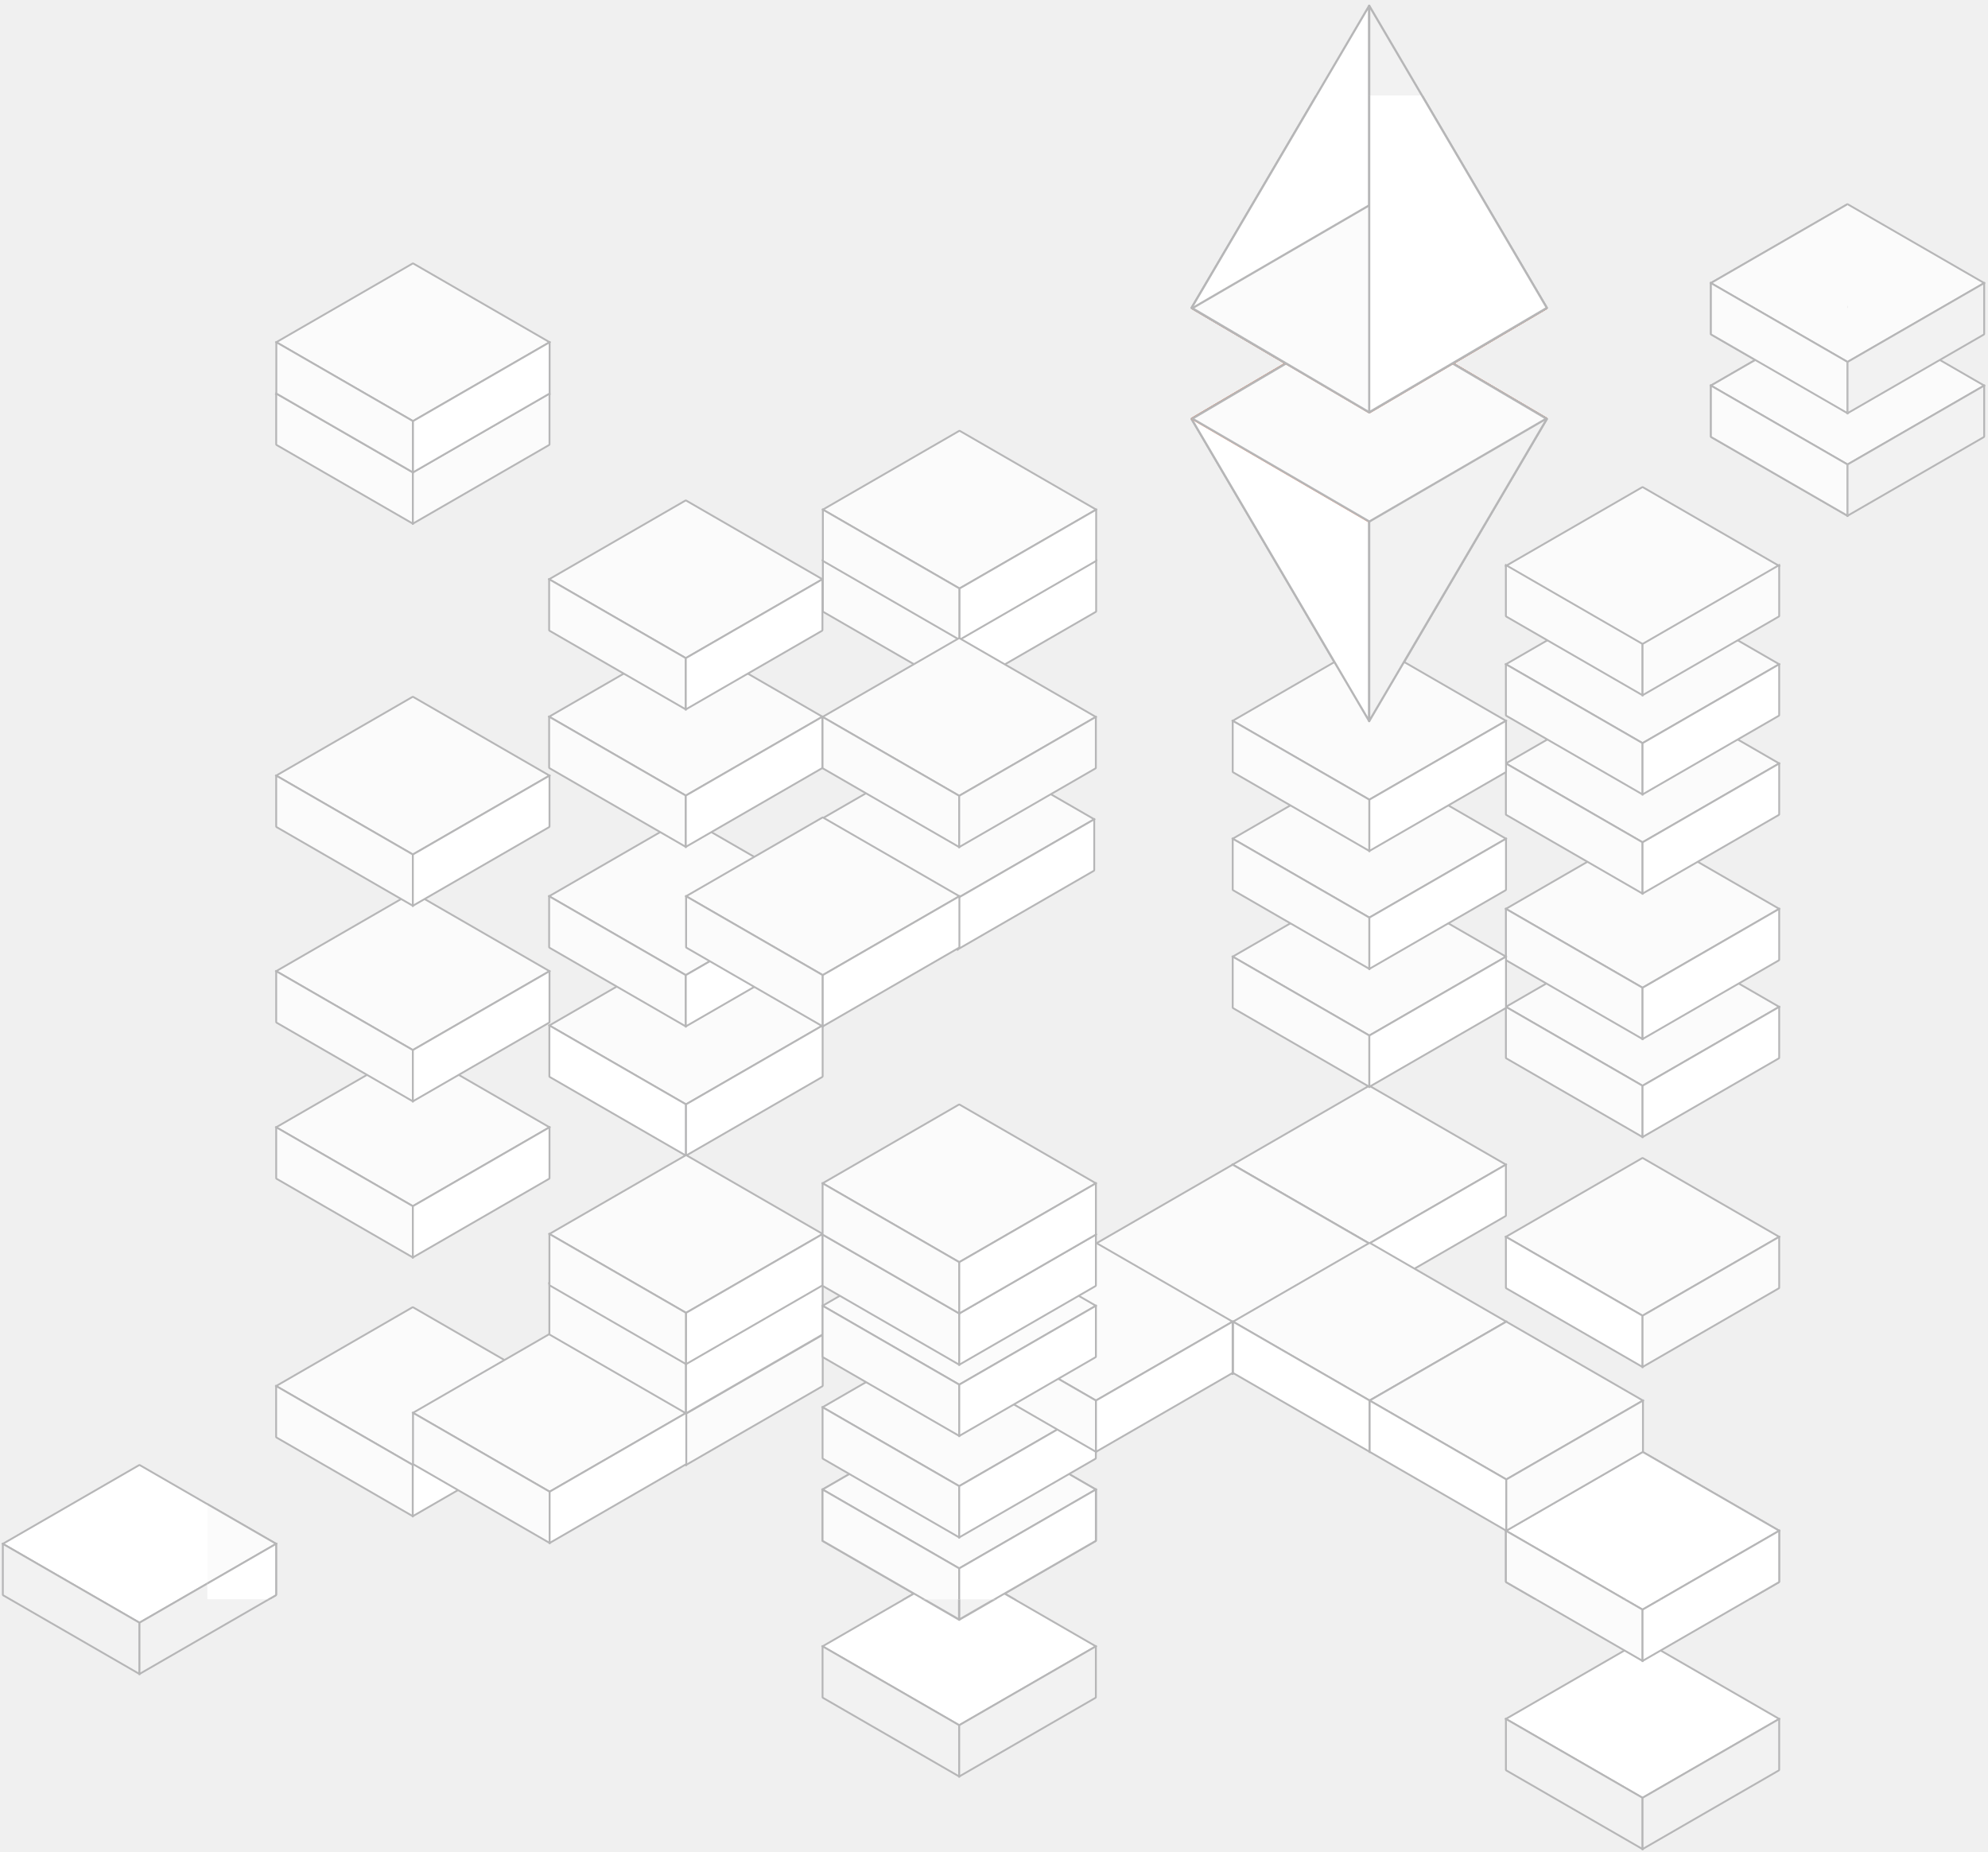
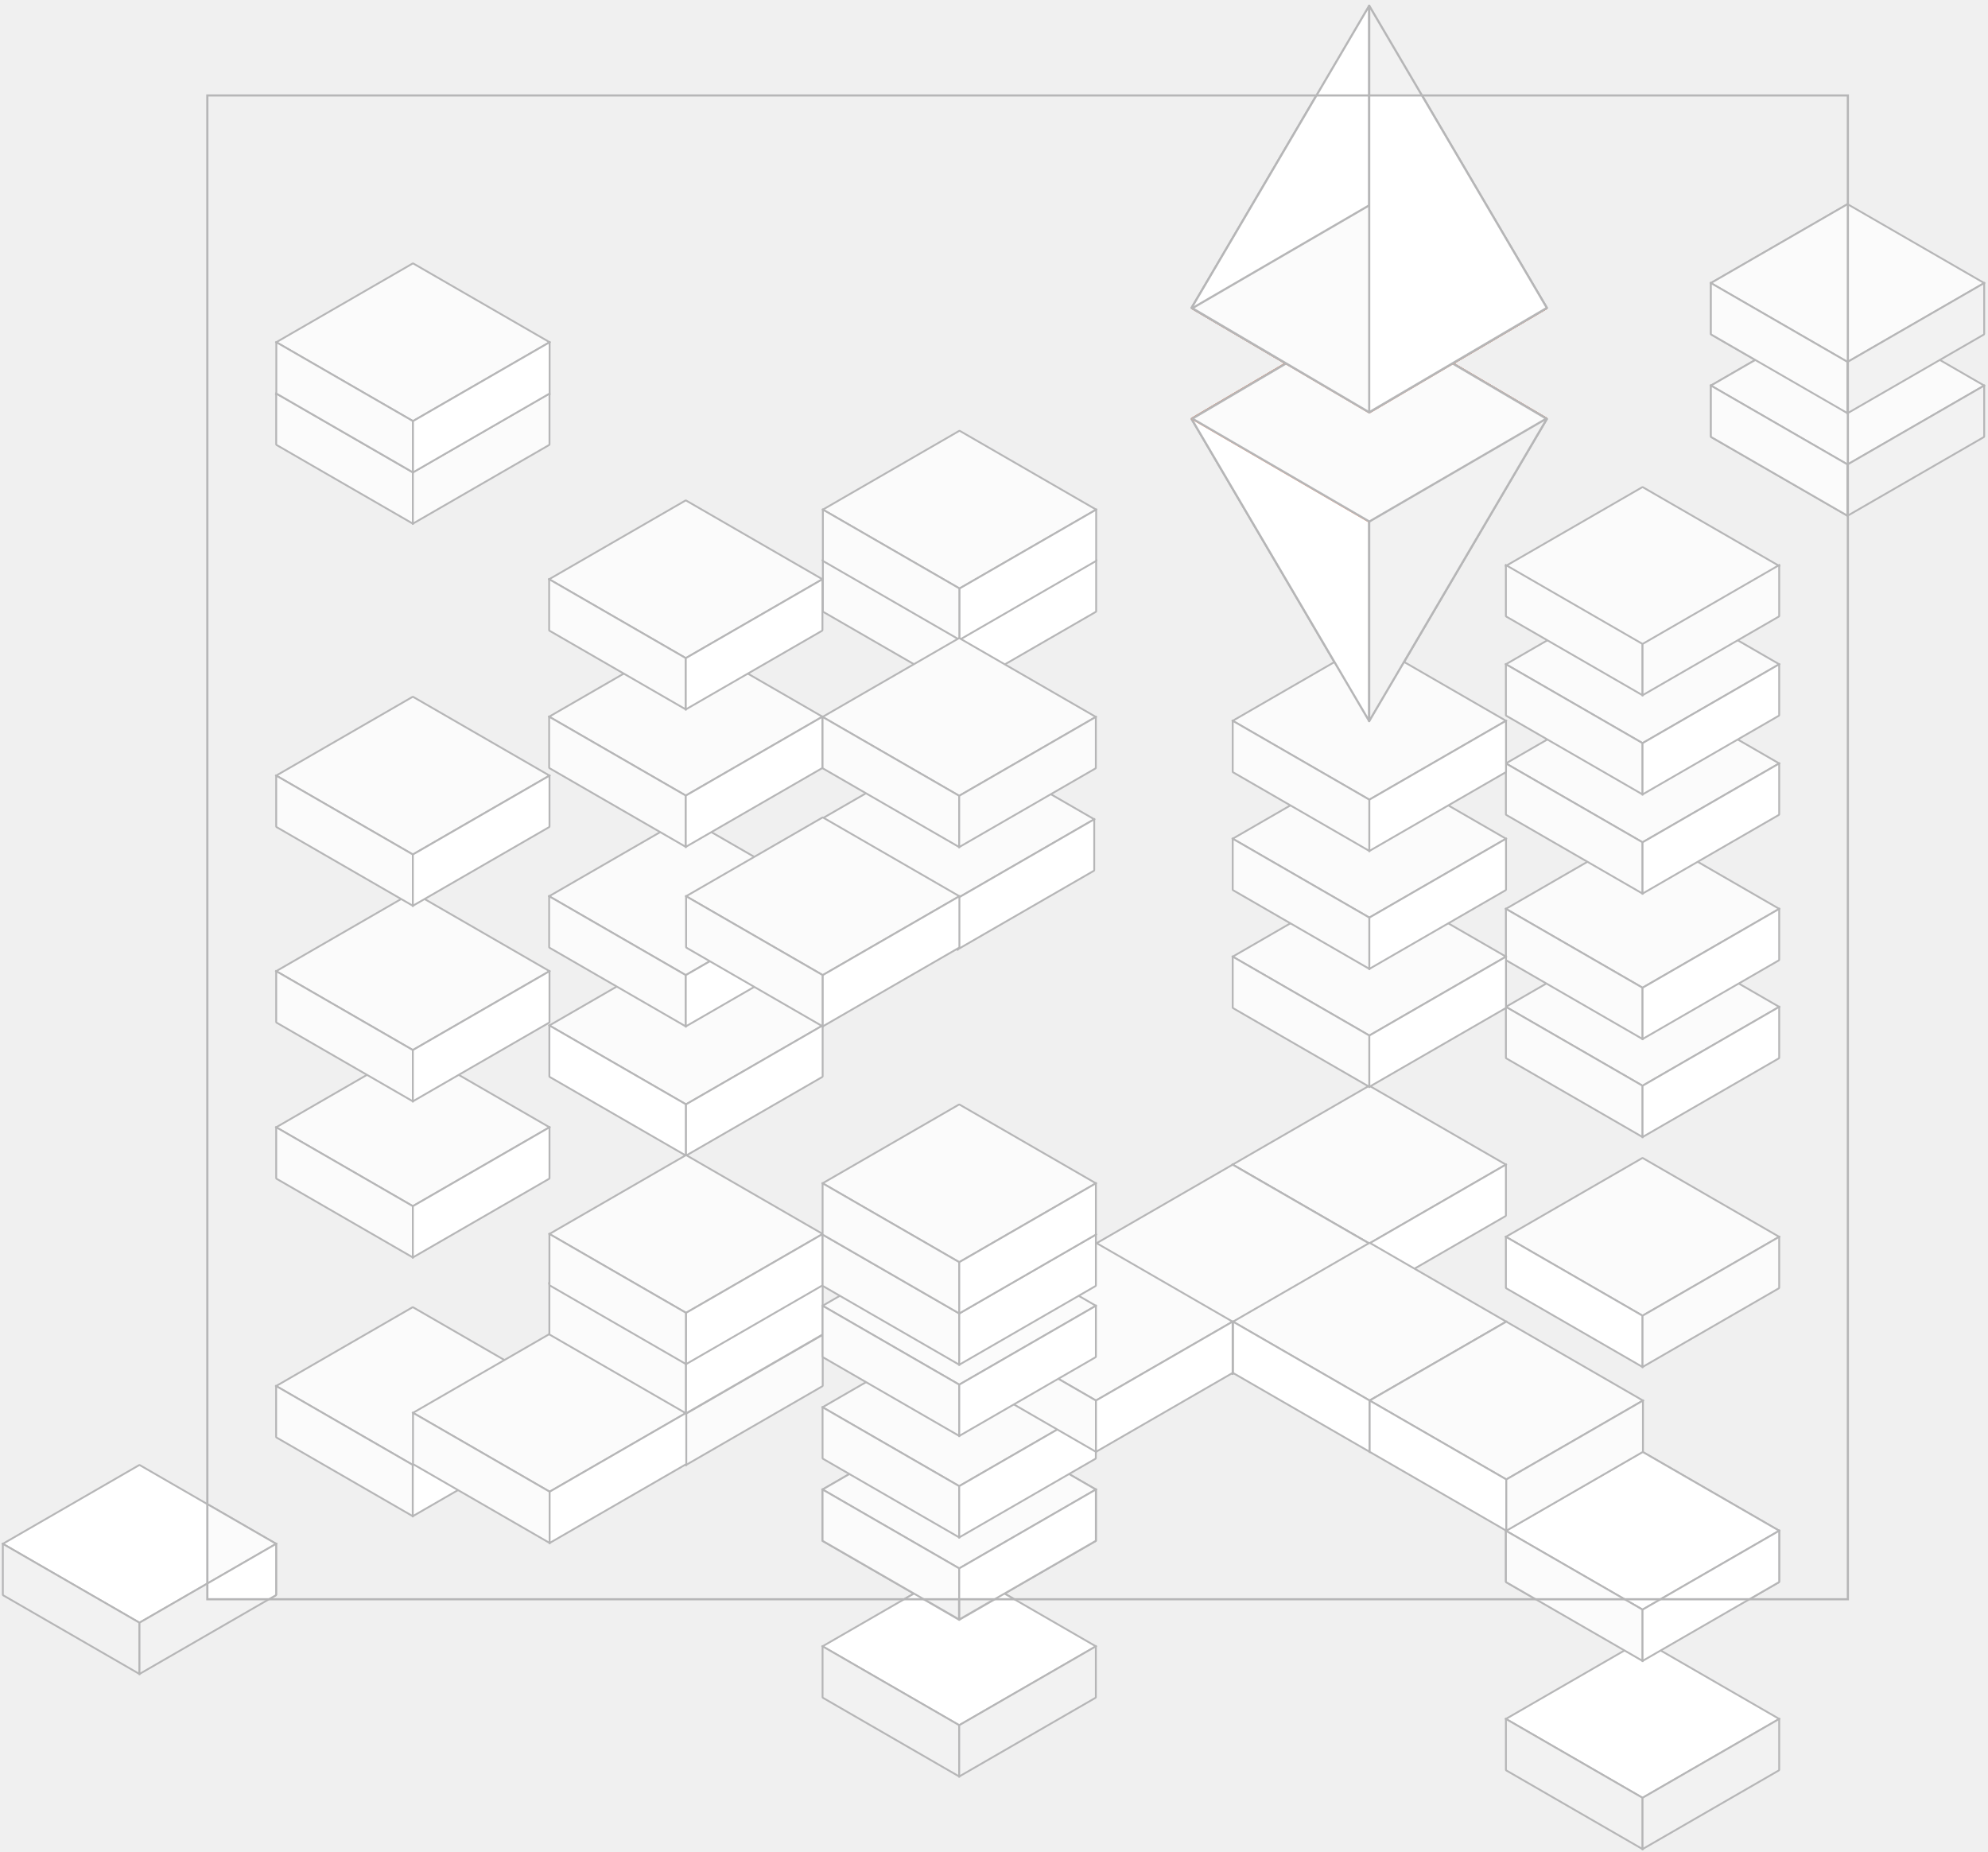
<svg xmlns="http://www.w3.org/2000/svg" width="349" height="325" viewBox="0 0 349 325" fill="none">
  <rect width="27.7" height="27.7" transform="matrix(0.866023 0.500004 -0.866023 0.500004 288.354 287.916)" fill="white" stroke="#B6B6B7" stroke-width="0.376" stroke-linejoin="round" />
  <rect width="27.7" height="9.003" transform="matrix(0.866023 0.500004 0 1 264.367 301.766)" fill="#F2F2F2" stroke="#B6B6B7" stroke-width="0.376" stroke-linejoin="round" />
  <rect width="27.7" height="9.003" transform="matrix(0.866023 -0.500004 0 1 288.354 315.617)" fill="#F2F2F2" stroke="#B6B6B7" stroke-width="0.376" stroke-linejoin="round" />
  <rect width="27.7" height="27.7" transform="matrix(0.866023 0.500004 -0.866023 0.500004 288.354 254.879)" fill="white" stroke="#B6B6B7" stroke-width="0.376" stroke-linejoin="round" />
  <rect width="27.7" height="9.003" transform="matrix(0.866023 0.500004 0 1 264.367 268.73)" fill="#FBFBFB" stroke="#B6B6B7" stroke-width="0.376" stroke-linejoin="round" />
  <rect width="27.7" height="9.003" transform="matrix(0.866023 -0.500004 0 1 288.354 282.582)" fill="white" stroke="#B6B6B7" stroke-width="0.376" stroke-linejoin="round" />
  <rect width="27.7" height="27.7" transform="matrix(0.866023 0.500004 -0.866023 0.500004 168.391 275.17)" fill="white" stroke="#B6B6B7" stroke-width="0.376" stroke-linejoin="round" />
  <rect width="27.7" height="9.003" transform="matrix(0.866023 0.500004 0 1 144.404 289.02)" fill="#F2F2F2" stroke="#B6B6B7" stroke-width="0.376" stroke-linejoin="round" />
  <rect width="27.7" height="9.003" transform="matrix(0.866023 -0.500004 0 1 168.393 302.871)" fill="#F2F2F2" stroke="#B6B6B7" stroke-width="0.376" stroke-linejoin="round" />
  <rect width="27.7" height="27.7" transform="matrix(0.866023 0.500004 -0.866023 0.500004 324.342 53.8398)" fill="#FBFBFB" stroke="#B6B6B7" stroke-width="0.376" stroke-linejoin="round" />
  <rect width="27.7" height="9.003" transform="matrix(0.866023 0.500004 0 1 300.354 67.6914)" fill="#FBFBFB" stroke="#B6B6B7" stroke-width="0.376" stroke-linejoin="round" />
  <rect width="27.7" height="9.003" transform="matrix(0.866023 -0.500004 0 1 324.342 81.543)" fill="#F2F2F2" stroke="#B6B6B7" stroke-width="0.376" stroke-linejoin="round" />
  <rect width="27.7" height="27.7" transform="matrix(0.866023 0.500004 -0.866023 0.500004 324.342 35.8398)" fill="#FBFBFB" stroke="#B6B6B7" stroke-width="0.376" stroke-linejoin="round" />
  <rect width="27.7" height="9.003" transform="matrix(0.866023 0.500004 0 1 300.354 49.6914)" fill="#FBFBFB" stroke="#B6B6B7" stroke-width="0.376" stroke-linejoin="round" />
  <rect width="27.7" height="9.003" transform="matrix(0.866023 -0.500004 0 1 324.342 63.543)" fill="#F2F2F2" stroke="#B6B6B7" stroke-width="0.376" stroke-linejoin="round" />
  <rect width="27.7" height="27.7" transform="matrix(0.866023 0.500004 -0.866023 0.500004 24.4844 257.176)" fill="white" stroke="#B6B6B7" stroke-width="0.376" stroke-linejoin="round" />
  <rect width="27.7" height="9.003" transform="matrix(0.866023 0.500004 0 1 0.498047 271.027)" fill="#F2F2F2" stroke="#B6B6B7" stroke-width="0.376" stroke-linejoin="round" />
  <rect width="27.7" height="9.003" transform="matrix(0.866023 -0.500004 0 1 24.4844 284.875)" fill="#F2F2F2" stroke="#B6B6B7" stroke-width="0.376" stroke-linejoin="round" />
  <path d="M240.368 126.598L240.368 55.23L209.184 73.547L240.368 126.598Z" fill="white" stroke="#B6B6B7" stroke-width="0.375" stroke-linejoin="round" />
  <path d="M271.461 73.493L240.39 91.562L209.32 73.493L240.39 55.204L271.461 73.493Z" fill="#FBFBFB" stroke="url(#paint0_linear_2417_311535)" stroke-width="0.375" stroke-linejoin="round" />
  <path d="M240.367 126.598L240.367 55.227L271.551 73.547L240.367 126.598Z" fill="#F2F2F2" stroke="#B6B6B7" stroke-width="0.375" stroke-linejoin="round" />
  <path d="M271.463 73.493L240.392 91.562L209.32 73.493L240.392 55.203L271.463 73.493Z" fill="#FBFBFB" stroke="#B6B6B7" stroke-width="0.376" stroke-linejoin="round" />
  <path d="M271.463 54.105L240.392 36.035L209.32 54.105L240.392 72.395L271.463 54.105Z" fill="#FBFBFB" stroke="url(#paint1_linear_2417_311535)" stroke-width="0.375" stroke-linejoin="round" />
  <path d="M240.368 1L240.368 72.368L209.184 54.05L240.368 1Z" fill="white" stroke="#B6B6B7" stroke-width="0.375" stroke-linejoin="round" />
  <path d="M271.461 54.104L240.39 36.035L209.32 54.104L240.39 72.394L271.461 54.104Z" fill="#FBFBFB" stroke="#B6B6B7" stroke-width="0.376" stroke-linejoin="round" />
  <path d="M240.369 1L240.369 72.371L271.553 54.05L240.369 1Z" fill="#F2F2F2" stroke="#B6B6B7" stroke-width="0.376" stroke-linejoin="round" />
  <rect width="27.7" height="27.7" transform="matrix(0.866023 0.500004 -0.866023 0.500004 168.391 247.641)" fill="#FBFBFB" stroke="#B6B6B7" stroke-width="0.376" stroke-linejoin="round" />
  <path d="M144.404 261.492L168.393 275.342V284.345L144.404 270.495V261.492Z" fill="#F2F2F2" stroke="#B6B6B7" stroke-width="0.376" stroke-linejoin="round" />
  <path d="M168.391 275.342L192.379 261.492V270.494L168.391 284.344V275.342Z" fill="#F2F2F2" stroke="#B6B6B7" stroke-width="0.376" stroke-linejoin="round" />
  <g clip-path="url(#clip0_2417_311535)">
    <path d="M144.406 170.785V143.699" stroke="#D2D3D5" stroke-width="0.376" stroke-linejoin="round" />
    <rect width="27.7" height="27.7" transform="matrix(0.866023 0.500004 -0.866023 0.500004 120.43 166.178)" fill="#FBFBFB" stroke="#B6B6B7" stroke-width="0.376" stroke-linejoin="round" />
    <rect width="27.7" height="9.003" transform="matrix(0.866023 0.500004 0 1 96.4434 180.027)" fill="white" stroke="#B6B6B7" stroke-width="0.376" stroke-linejoin="round" />
    <rect width="27.7" height="9.003" transform="matrix(0.866023 -0.500004 0 1 120.43 193.875)" fill="white" stroke="#B6B6B7" stroke-width="0.376" stroke-linejoin="round" />
    <rect width="27.7" height="27.7" transform="matrix(0.866023 0.500004 -0.866023 0.500004 288.354 254.879)" fill="white" stroke="#B6B6B7" stroke-width="0.376" stroke-linejoin="round" />
    <rect width="27.7" height="9.003" transform="matrix(0.866023 0.500004 0 1 264.367 268.73)" fill="#FBFBFB" stroke="#B6B6B7" stroke-width="0.376" stroke-linejoin="round" />
    <rect width="27.7" height="9.003" transform="matrix(0.866023 -0.500004 0 1 288.354 282.582)" fill="white" stroke="#B6B6B7" stroke-width="0.376" stroke-linejoin="round" />
    <rect width="27.7" height="27.7" transform="matrix(0.866023 0.500004 -0.866023 0.500004 168.391 275.17)" fill="white" stroke="#B6B6B7" stroke-width="0.376" stroke-linejoin="round" />
    <rect width="27.7" height="27.7" transform="matrix(0.866023 0.500004 -0.866023 0.500004 324.342 53.8398)" fill="#FBFBFB" stroke="#B6B6B7" stroke-width="0.376" stroke-linejoin="round" />
    <rect width="27.7" height="9.003" transform="matrix(0.866023 0.500004 0 1 300.354 67.6914)" fill="#FBFBFB" stroke="#B6B6B7" stroke-width="0.376" stroke-linejoin="round" />
    <rect width="27.7" height="9.003" transform="matrix(0.866023 -0.500004 0 1 324.342 81.543)" fill="white" stroke="#B6B6B7" stroke-width="0.376" stroke-linejoin="round" />
    <rect width="27.7" height="27.7" transform="matrix(0.866023 0.500004 -0.866023 0.500004 324.342 35.8398)" fill="#FBFBFB" stroke="#B6B6B7" stroke-width="0.376" stroke-linejoin="round" />
    <rect width="27.7" height="9.003" transform="matrix(0.866023 0.500004 0 1 300.354 49.6914)" fill="#FBFBFB" stroke="#B6B6B7" stroke-width="0.376" stroke-linejoin="round" />
    <rect width="27.7" height="9.003" transform="matrix(0.866023 -0.500004 0 1 324.342 63.543)" fill="white" stroke="#B6B6B7" stroke-width="0.376" stroke-linejoin="round" />
    <rect width="27.7" height="27.7" transform="matrix(0.866023 0.500004 -0.866023 0.500004 288.354 162.91)" fill="#FBFBFB" stroke="#B6B6B7" stroke-width="0.376" stroke-linejoin="round" />
    <rect width="27.7" height="9.003" transform="matrix(0.866023 0.500004 0 1 264.367 176.76)" fill="#FBFBFB" stroke="#B6B6B7" stroke-width="0.376" stroke-linejoin="round" />
    <rect width="27.7" height="9.003" transform="matrix(0.866023 -0.500004 0 1 288.354 190.611)" fill="white" stroke="#B6B6B7" stroke-width="0.376" stroke-linejoin="round" />
    <rect width="27.7" height="27.7" transform="matrix(0.866023 0.500004 -0.866023 0.500004 240.377 190.602)" fill="#FBFBFB" stroke="#B6B6B7" stroke-width="0.376" stroke-linejoin="round" />
    <rect width="27.7" height="9.003" transform="matrix(0.866023 0.500004 0 1 216.391 204.453)" fill="#FBFBFB" stroke="#B6B6B7" stroke-width="0.376" stroke-linejoin="round" />
    <rect width="27.7" height="9.003" transform="matrix(0.866023 -0.500004 0 1 240.379 218.301)" fill="white" stroke="#B6B6B7" stroke-width="0.376" stroke-linejoin="round" />
    <rect width="27.7" height="27.7" transform="matrix(0.866023 0.500004 -0.866023 0.500004 216.391 204.463)" fill="#FBFBFB" stroke="#B6B6B7" stroke-width="0.376" stroke-linejoin="round" />
    <rect width="27.7" height="9.003" transform="matrix(0.866023 0.500004 0 1 192.404 218.312)" fill="#FBFBFB" stroke="#B6B6B7" stroke-width="0.376" stroke-linejoin="round" />
    <rect width="27.7" height="9.003" transform="matrix(0.866023 -0.500004 0 1 216.393 232.166)" fill="white" stroke="#B6B6B7" stroke-width="0.376" stroke-linejoin="round" />
    <rect width="27.7" height="27.7" transform="matrix(0.866023 0.500004 -0.866023 0.500004 168.391 247.641)" fill="#FBFBFB" stroke="#B6B6B7" stroke-width="0.376" stroke-linejoin="round" />
    <rect width="27.7" height="9.003" transform="matrix(0.866023 0.500004 0 1 144.404 261.492)" fill="#FBFBFB" stroke="#B6B6B7" stroke-width="0.376" stroke-linejoin="round" />
    <rect width="27.7" height="9.003" transform="matrix(0.866023 -0.500004 0 1 168.391 275.342)" fill="white" stroke="#B6B6B7" stroke-width="0.376" stroke-linejoin="round" />
    <rect width="27.7" height="27.7" transform="matrix(0.866023 0.500004 -0.866023 0.500004 168.391 233.199)" fill="#FBFBFB" stroke="#B6B6B7" stroke-width="0.376" stroke-linejoin="round" />
    <rect width="27.7" height="9.003" transform="matrix(0.866023 0.500004 0 1 144.404 247.051)" fill="#FBFBFB" stroke="#B6B6B7" stroke-width="0.376" stroke-linejoin="round" />
    <rect width="27.7" height="9.003" transform="matrix(0.866023 -0.500004 0 1 168.391 260.9)" fill="white" stroke="#B6B6B7" stroke-width="0.376" stroke-linejoin="round" />
    <rect width="27.7" height="27.7" transform="matrix(0.866023 0.500004 -0.866023 0.500004 240.447 218.176)" fill="#FBFBFB" stroke="#B6B6B7" stroke-width="0.376" stroke-linejoin="round" />
    <rect width="27.7" height="9.003" transform="matrix(0.866023 0.500004 0 1 216.461 232.027)" fill="white" stroke="#B6B6B7" stroke-width="0.376" stroke-linejoin="round" />
    <rect width="27.7" height="9.003" transform="matrix(0.866023 -0.500004 0 1 240.447 245.879)" fill="#FBFBFB" stroke="#B6B6B7" stroke-width="0.376" stroke-linejoin="round" />
    <rect width="27.7" height="27.7" transform="matrix(0.866023 0.500004 -0.866023 0.500004 264.438 232.023)" fill="#FBFBFB" stroke="#B6B6B7" stroke-width="0.376" stroke-linejoin="round" />
    <rect width="27.7" height="9.003" transform="matrix(0.866023 0.500004 0 1 240.451 245.875)" fill="white" stroke="#B6B6B7" stroke-width="0.376" stroke-linejoin="round" />
    <rect width="27.7" height="9.003" transform="matrix(0.866023 -0.500004 0 1 264.439 259.727)" fill="#FBFBFB" stroke="#B6B6B7" stroke-width="0.376" stroke-linejoin="round" />
    <rect width="27.7" height="27.7" transform="matrix(0.866023 0.500004 -0.866023 0.500004 120.391 143.488)" fill="#FBFBFB" stroke="#B6B6B7" stroke-width="0.376" stroke-linejoin="round" />
    <rect width="27.7" height="9.003" transform="matrix(0.866023 0.500004 0 1 96.4043 157.34)" fill="#FBFBFB" stroke="#B6B6B7" stroke-width="0.376" stroke-linejoin="round" />
    <rect width="27.7" height="9.003" transform="matrix(0.866023 -0.500004 0 1 120.393 171.191)" fill="white" stroke="#B6B6B7" stroke-width="0.376" stroke-linejoin="round" />
    <rect width="27.7" height="27.7" transform="matrix(0.866023 0.500004 -0.866023 0.500004 288.354 145.703)" fill="#FBFBFB" stroke="#B6B6B7" stroke-width="0.376" stroke-linejoin="round" />
    <rect width="27.7" height="9.003" transform="matrix(0.866023 0.500004 0 1 264.367 159.555)" fill="#FBFBFB" stroke="#B6B6B7" stroke-width="0.376" stroke-linejoin="round" />
    <rect width="27.7" height="9.003" transform="matrix(0.866023 -0.500004 0 1 288.354 173.406)" fill="white" stroke="#B6B6B7" stroke-width="0.376" stroke-linejoin="round" />
    <rect width="27.7" height="27.7" transform="matrix(0.866023 0.500004 -0.866023 0.500004 120.441 220.473)" fill="#FBFBFB" stroke="#B6B6B7" stroke-width="0.376" stroke-linejoin="round" />
    <rect width="27.7" height="9.003" transform="matrix(0.866023 0.500004 0 1 96.4551 234.324)" fill="white" stroke="#B6B6B7" stroke-width="0.376" stroke-linejoin="round" />
    <rect width="27.7" height="9.003" transform="matrix(0.866023 -0.500004 0 1 120.443 248.174)" fill="#FBFBFB" stroke="#B6B6B7" stroke-width="0.376" stroke-linejoin="round" />
    <rect width="27.7" height="27.7" transform="matrix(0.866023 0.500004 -0.866023 0.500004 72.4648 229.473)" fill="#FBFBFB" stroke="#B6B6B7" stroke-width="0.376" stroke-linejoin="round" />
    <rect width="27.7" height="9.003" transform="matrix(0.866023 0.500004 0 1 48.4766 243.324)" fill="#FBFBFB" stroke="#B6B6B7" stroke-width="0.376" stroke-linejoin="round" />
    <rect width="27.7" height="9.003" transform="matrix(0.866023 -0.500004 0 1 72.4648 257.174)" fill="white" stroke="#B6B6B7" stroke-width="0.376" stroke-linejoin="round" />
    <rect width="27.7" height="27.7" transform="matrix(0.866023 0.500004 -0.866023 0.500004 96.4902 234.178)" fill="#FBFBFB" stroke="#B6B6B7" stroke-width="0.376" stroke-linejoin="round" />
    <rect width="27.7" height="9.003" transform="matrix(0.866023 0.500004 0 1 72.5039 248.027)" fill="#FBFBFB" stroke="#B6B6B7" stroke-width="0.376" stroke-linejoin="round" />
    <rect width="27.7" height="9.003" transform="matrix(0.866023 -0.500004 0 1 96.4902 261.879)" fill="white" stroke="#B6B6B7" stroke-width="0.376" stroke-linejoin="round" />
    <rect width="27.7" height="27.7" transform="matrix(0.866023 0.500004 -0.866023 0.500004 24.4844 257.176)" fill="#FBFBFB" stroke="#B6B6B7" stroke-width="0.376" stroke-linejoin="round" />
    <rect width="27.7" height="9.003" transform="matrix(0.866023 -0.500004 0 1 24.4844 284.875)" fill="white" stroke="#B6B6B7" stroke-width="0.376" stroke-linejoin="round" />
    <rect width="27.7" height="27.7" transform="matrix(0.866023 0.500004 -0.866023 0.500004 120.43 211.414)" fill="#FBFBFB" stroke="#B6B6B7" stroke-width="0.376" stroke-linejoin="round" />
    <rect width="27.7" height="9.003" transform="matrix(0.866023 0.500004 0 1 96.4434 225.266)" fill="#FBFBFB" stroke="#B6B6B7" stroke-width="0.376" stroke-linejoin="round" />
    <rect width="27.7" height="9.003" transform="matrix(0.866023 -0.500004 0 1 120.432 239.115)" fill="white" stroke="#B6B6B7" stroke-width="0.376" stroke-linejoin="round" />
    <rect width="27.7" height="27.7" transform="matrix(0.866023 0.500004 -0.866023 0.500004 120.439 202.779)" fill="#FBFBFB" stroke="#B6B6B7" stroke-width="0.376" stroke-linejoin="round" />
    <rect width="27.7" height="9.003" transform="matrix(0.866023 0.500004 0 1 96.4531 216.629)" fill="#FBFBFB" stroke="#B6B6B7" stroke-width="0.376" stroke-linejoin="round" />
    <rect width="27.7" height="9.003" transform="matrix(0.866023 -0.500004 0 1 120.441 230.48)" fill="white" stroke="#B6B6B7" stroke-width="0.376" stroke-linejoin="round" />
    <rect width="27.7" height="27.7" transform="matrix(0.866023 0.500004 -0.866023 0.500004 168.445 84.5234)" fill="#FBFBFB" stroke="#B6B6B7" stroke-width="0.376" stroke-linejoin="round" />
    <rect width="27.7" height="9.003" transform="matrix(0.866023 0.500004 0 1 144.459 98.375)" fill="#FBFBFB" stroke="#B6B6B7" stroke-width="0.376" stroke-linejoin="round" />
    <rect width="27.7" height="9.003" transform="matrix(0.866023 -0.500004 0 1 168.445 112.227)" fill="white" stroke="#B6B6B7" stroke-width="0.376" stroke-linejoin="round" />
    <rect width="27.7" height="27.7" transform="matrix(0.866023 0.500004 -0.866023 0.500004 120.391 111.969)" fill="#FBFBFB" stroke="#B6B6B7" stroke-width="0.376" stroke-linejoin="round" />
    <rect width="27.7" height="9.003" transform="matrix(0.866023 0.500004 0 1 96.4043 125.82)" fill="#FBFBFB" stroke="#B6B6B7" stroke-width="0.376" stroke-linejoin="round" />
    <rect width="27.7" height="9.003" transform="matrix(0.866023 -0.500004 0 1 120.391 139.672)" fill="white" stroke="#B6B6B7" stroke-width="0.376" stroke-linejoin="round" />
    <rect width="27.7" height="27.7" transform="matrix(0.866023 0.500004 -0.866023 0.500004 120.391 87.8379)" fill="#FBFBFB" stroke="#B6B6B7" stroke-width="0.376" stroke-linejoin="round" />
    <rect width="27.7" height="9.003" transform="matrix(0.866023 0.500004 0 1 96.4043 101.688)" fill="#FBFBFB" stroke="#B6B6B7" stroke-width="0.376" stroke-linejoin="round" />
    <rect width="27.7" height="9.003" transform="matrix(0.866023 -0.500004 0 1 120.393 115.539)" fill="white" stroke="#B6B6B7" stroke-width="0.376" stroke-linejoin="round" />
    <rect width="27.7" height="27.7" transform="matrix(0.866023 0.500004 -0.866023 0.500004 168.445 75.6133)" fill="#FBFBFB" stroke="#B6B6B7" stroke-width="0.376" stroke-linejoin="round" />
    <rect width="27.7" height="9.003" transform="matrix(0.866023 0.500004 0 1 144.459 89.4648)" fill="#FBFBFB" stroke="#B6B6B7" stroke-width="0.376" stroke-linejoin="round" />
    <rect width="27.7" height="9.003" transform="matrix(0.866023 -0.500004 0 1 168.447 103.316)" fill="white" stroke="#B6B6B7" stroke-width="0.376" stroke-linejoin="round" />
    <rect width="27.7" height="27.7" transform="matrix(0.866023 0.500004 -0.866023 0.500004 288.352 203.279)" fill="#FBFBFB" stroke="#B6B6B7" stroke-width="0.376" stroke-linejoin="round" />
    <rect width="27.7" height="9.003" transform="matrix(0.866023 0.500004 0 1 264.365 217.129)" fill="white" stroke="#B6B6B7" stroke-width="0.376" stroke-linejoin="round" />
    <rect width="27.7" height="9.003" transform="matrix(0.866023 -0.500004 0 1 288.354 230.98)" fill="#FBFBFB" stroke="#B6B6B7" stroke-width="0.376" stroke-linejoin="round" />
    <rect width="27.7" height="27.7" transform="matrix(0.866023 0.500004 -0.866023 0.500004 288.352 120.172)" fill="#FBFBFB" stroke="#B6B6B7" stroke-width="0.376" stroke-linejoin="round" />
    <rect width="27.7" height="9.003" transform="matrix(0.866023 0.500004 0 1 264.365 134.023)" fill="#FBFBFB" stroke="#B6B6B7" stroke-width="0.376" stroke-linejoin="round" />
    <rect width="27.7" height="9.003" transform="matrix(0.866023 -0.500004 0 1 288.354 147.875)" fill="white" stroke="#B6B6B7" stroke-width="0.376" stroke-linejoin="round" />
    <rect width="27.7" height="27.7" transform="matrix(0.866023 0.500004 -0.866023 0.500004 288.352 102.762)" fill="#FBFBFB" stroke="#B6B6B7" stroke-width="0.376" stroke-linejoin="round" />
    <rect width="27.7" height="9.003" transform="matrix(0.866023 0.500004 0 1 264.365 116.613)" fill="#FBFBFB" stroke="#B6B6B7" stroke-width="0.376" stroke-linejoin="round" />
    <rect width="27.7" height="9.003" transform="matrix(0.866023 -0.500004 0 1 288.352 130.465)" fill="white" stroke="#B6B6B7" stroke-width="0.376" stroke-linejoin="round" />
    <rect width="27.7" height="27.7" transform="matrix(0.866023 0.500004 -0.866023 0.500004 288.352 85.5)" fill="#FBFBFB" stroke="#B6B6B7" stroke-width="0.376" stroke-linejoin="round" />
    <rect width="27.7" height="9.003" transform="matrix(0.866023 0.500004 0 1 264.363 99.1992)" fill="#FBFBFB" stroke="#B6B6B7" stroke-width="0.376" stroke-linejoin="round" />
    <rect width="27.7" height="9.003" transform="matrix(0.866023 -0.500004 0 1 288.354 113.051)" fill="#FBFBFB" stroke="#B6B6B7" stroke-width="0.376" stroke-linejoin="round" />
    <rect width="27.7" height="27.7" transform="matrix(0.866023 0.500004 -0.866023 0.500004 72.4746 184.049)" fill="#FBFBFB" stroke="#B6B6B7" stroke-width="0.376" stroke-linejoin="round" />
    <rect width="27.7" height="9.003" transform="matrix(0.866023 0.500004 0 1 48.4883 197.898)" fill="#FBFBFB" stroke="#B6B6B7" stroke-width="0.376" stroke-linejoin="round" />
    <rect width="27.7" height="9.003" transform="matrix(0.866023 -0.500004 0 1 72.4766 211.75)" fill="white" stroke="#B6B6B7" stroke-width="0.376" stroke-linejoin="round" />
    <rect width="27.7" height="27.7" transform="matrix(0.866023 0.500004 -0.866023 0.500004 72.4766 156.641)" fill="#FBFBFB" stroke="#B6B6B7" stroke-width="0.376" stroke-linejoin="round" />
    <rect width="27.7" height="9.003" transform="matrix(0.866023 0.500004 0 1 48.4883 170.492)" fill="#FBFBFB" stroke="#B6B6B7" stroke-width="0.376" stroke-linejoin="round" />
    <rect width="27.7" height="9.003" transform="matrix(0.866023 -0.500004 0 1 72.4766 184.344)" fill="white" stroke="#B6B6B7" stroke-width="0.376" stroke-linejoin="round" />
    <rect width="27.7" height="27.7" transform="matrix(0.866023 0.500004 -0.866023 0.500004 72.4746 122.309)" fill="#FBFBFB" stroke="#B6B6B7" stroke-width="0.376" stroke-linejoin="round" />
    <rect width="27.7" height="9.003" transform="matrix(0.866023 0.500004 0 1 48.4883 136.16)" fill="#FBFBFB" stroke="#B6B6B7" stroke-width="0.376" stroke-linejoin="round" />
    <rect width="27.7" height="9.003" transform="matrix(0.866023 -0.500004 0 1 72.4766 150.014)" fill="white" stroke="#B6B6B7" stroke-width="0.376" stroke-linejoin="round" />
    <rect width="27.7" height="27.7" transform="matrix(0.866023 0.500004 -0.866023 0.500004 72.4766 55.3789)" fill="#FBFBFB" stroke="#B6B6B7" stroke-width="0.376" stroke-linejoin="round" />
    <rect width="27.7" height="9.003" transform="matrix(0.866023 0.500004 0 1 48.4883 69.0781)" fill="#FBFBFB" stroke="#B6B6B7" stroke-width="0.376" stroke-linejoin="round" />
    <rect width="27.7" height="9.003" transform="matrix(0.866023 -0.500004 0 1 72.4766 82.9297)" fill="#FBFBFB" stroke="#B6B6B7" stroke-width="0.376" stroke-linejoin="round" />
    <rect width="27.7" height="27.7" transform="matrix(0.866023 0.500004 -0.866023 0.500004 72.4961 46.2266)" fill="#FBFBFB" stroke="#B6B6B7" stroke-width="0.376" stroke-linejoin="round" />
    <rect width="27.7" height="9.003" transform="matrix(0.866023 0.500004 0 1 48.5098 60.0781)" fill="#FBFBFB" stroke="#B6B6B7" stroke-width="0.376" stroke-linejoin="round" />
    <rect width="27.7" height="9.003" transform="matrix(0.866023 -0.500004 0 1 72.498 73.9297)" fill="white" stroke="#B6B6B7" stroke-width="0.376" stroke-linejoin="round" />
    <rect width="27.7" height="27.7" transform="matrix(0.866023 0.500004 -0.866023 0.500004 240.393 154.094)" fill="#FBFBFB" stroke="#B6B6B7" stroke-width="0.376" stroke-linejoin="round" />
    <rect width="27.7" height="9.003" transform="matrix(0.866023 0.500004 0 1 216.406 167.945)" fill="#FBFBFB" stroke="#B6B6B7" stroke-width="0.376" stroke-linejoin="round" />
    <rect width="27.7" height="9.003" transform="matrix(0.866023 -0.500004 0 1 240.393 181.797)" fill="white" stroke="#B6B6B7" stroke-width="0.376" stroke-linejoin="round" />
    <rect width="27.7" height="27.7" transform="matrix(0.866023 0.500004 -0.866023 0.500004 240.393 133.391)" fill="#FBFBFB" stroke="#B6B6B7" stroke-width="0.376" stroke-linejoin="round" />
    <rect width="27.7" height="9.003" transform="matrix(0.866023 0.500004 0 1 216.406 147.242)" fill="#FBFBFB" stroke="#B6B6B7" stroke-width="0.376" stroke-linejoin="round" />
    <rect width="27.7" height="9.003" transform="matrix(0.866023 -0.500004 0 1 240.395 161.092)" fill="white" stroke="#B6B6B7" stroke-width="0.376" stroke-linejoin="round" />
    <rect width="27.7" height="27.7" transform="matrix(0.866023 0.500004 -0.866023 0.500004 240.393 112.688)" fill="#FBFBFB" stroke="#B6B6B7" stroke-width="0.376" stroke-linejoin="round" />
    <rect width="27.7" height="9.003" transform="matrix(0.866023 0.500004 0 1 216.406 126.539)" fill="#FBFBFB" stroke="#B6B6B7" stroke-width="0.376" stroke-linejoin="round" />
    <rect width="27.7" height="9.003" transform="matrix(0.866023 -0.500004 0 1 240.395 140.391)" fill="white" stroke="#B6B6B7" stroke-width="0.376" stroke-linejoin="round" />
    <rect width="27.7" height="27.7" transform="matrix(0.866023 0.500004 -0.866023 0.500004 168.105 129.977)" fill="#FBFBFB" stroke="#B6B6B7" stroke-width="0.376" stroke-linejoin="round" />
    <rect width="27.7" height="9.003" transform="matrix(0.866023 0.500004 0 1 144.119 143.828)" fill="#FBFBFB" stroke="#B6B6B7" stroke-width="0.376" stroke-linejoin="round" />
    <rect width="27.7" height="9.003" transform="matrix(0.866023 -0.500004 0 1 168.107 157.68)" fill="white" stroke="#B6B6B7" stroke-width="0.376" stroke-linejoin="round" />
    <rect width="27.7" height="27.7" transform="matrix(0.866023 0.500004 -0.866023 0.500004 168.391 112.01)" fill="#FBFBFB" stroke="#B6B6B7" stroke-width="0.376" stroke-linejoin="round" />
    <rect width="27.7" height="9.003" transform="matrix(0.866023 0.500004 0 1 144.402 125.859)" fill="#FBFBFB" stroke="#B6B6B7" stroke-width="0.376" stroke-linejoin="round" />
    <rect width="27.7" height="9.003" transform="matrix(0.866023 -0.500004 0 1 168.391 139.711)" fill="#FBFBFB" stroke="#B6B6B7" stroke-width="0.376" stroke-linejoin="round" />
    <rect width="27.7" height="27.7" transform="matrix(0.866023 0.500004 -0.866023 0.500004 144.434 143.488)" fill="#FBFBFB" stroke="#B6B6B7" stroke-width="0.376" stroke-linejoin="round" />
    <rect width="27.7" height="9.003" transform="matrix(0.866023 0.500004 0 1 120.447 157.34)" fill="#FBFBFB" stroke="#B6B6B7" stroke-width="0.376" stroke-linejoin="round" />
    <rect width="27.7" height="9.003" transform="matrix(0.866023 -0.500004 0 1 144.436 171.189)" fill="white" stroke="#B6B6B7" stroke-width="0.376" stroke-linejoin="round" />
    <rect width="27.7" height="27.7" transform="matrix(0.866023 0.500004 -0.866023 0.500004 192.398 218.172)" fill="#FBFBFB" stroke="#B6B6B7" stroke-width="0.376" stroke-linejoin="round" />
    <rect width="27.7" height="9.003" transform="matrix(0.866023 0.500004 0 1 168.412 232.023)" fill="#FBFBFB" stroke="#B6B6B7" stroke-width="0.376" stroke-linejoin="round" />
    <rect width="27.7" height="9.003" transform="matrix(0.866023 -0.500004 0 1 192.4 245.873)" fill="white" stroke="#B6B6B7" stroke-width="0.376" stroke-linejoin="round" />
    <rect width="27.7" height="27.7" transform="matrix(0.866023 0.500004 -0.866023 0.500004 168.398 215.383)" fill="#FBFBFB" stroke="#B6B6B7" stroke-width="0.376" stroke-linejoin="round" />
    <rect width="27.7" height="9.003" transform="matrix(0.866023 0.500004 0 1 144.412 229.234)" fill="#FBFBFB" stroke="#B6B6B7" stroke-width="0.376" stroke-linejoin="round" />
    <rect width="27.7" height="9.003" transform="matrix(0.866023 -0.500004 0 1 168.4 243.084)" fill="white" stroke="#B6B6B7" stroke-width="0.376" stroke-linejoin="round" />
    <rect width="27.7" height="27.7" transform="matrix(0.866023 0.500004 -0.866023 0.500004 168.398 202.883)" fill="#FBFBFB" stroke="#B6B6B7" stroke-width="0.376" stroke-linejoin="round" />
    <rect width="27.7" height="9.003" transform="matrix(0.866023 0.500004 0 1 144.412 216.734)" fill="#FBFBFB" stroke="#B6B6B7" stroke-width="0.376" stroke-linejoin="round" />
    <rect width="27.7" height="9.003" transform="matrix(0.866023 -0.500004 0 1 168.4 230.584)" fill="white" stroke="#B6B6B7" stroke-width="0.376" stroke-linejoin="round" />
    <rect width="27.7" height="27.7" transform="matrix(0.866023 0.500004 -0.866023 0.500004 168.398 193.883)" fill="#FBFBFB" stroke="#B6B6B7" stroke-width="0.376" stroke-linejoin="round" />
    <rect width="27.7" height="9.003" transform="matrix(0.866023 0.500004 0 1 144.412 207.734)" fill="#FBFBFB" stroke="#B6B6B7" stroke-width="0.376" stroke-linejoin="round" />
    <rect width="27.7" height="9.003" transform="matrix(0.866023 -0.500004 0 1 168.4 221.584)" fill="white" stroke="#B6B6B7" stroke-width="0.376" stroke-linejoin="round" />
    <path d="M240.368 126.598L240.368 55.23L209.184 73.547L240.368 126.598Z" fill="white" stroke="#B6B6B7" stroke-width="0.375" stroke-linejoin="round" />
    <path d="M271.461 73.493L240.39 91.562L209.32 73.493L240.39 55.204L271.461 73.493Z" fill="#FBFBFB" stroke="url(#paint2_linear_2417_311535)" stroke-width="0.375" stroke-linejoin="round" />
    <path d="M240.367 126.598L240.367 55.227L271.551 73.547L240.367 126.598Z" fill="#F2F2F2" stroke="#B6B6B7" stroke-width="0.375" stroke-linejoin="round" />
    <path d="M271.463 73.493L240.392 91.562L209.32 73.493L240.392 55.203L271.463 73.493Z" fill="#FBFBFB" stroke="#B6B6B7" stroke-width="0.376" stroke-linejoin="round" />
    <path d="M271.463 54.105L240.392 36.035L209.32 54.105L240.392 72.395L271.463 54.105Z" fill="#FBFBFB" stroke="url(#paint3_linear_2417_311535)" stroke-width="0.375" stroke-linejoin="round" />
    <path d="M240.368 1L240.368 72.368L209.184 54.05L240.368 1Z" fill="white" stroke="#B6B6B7" stroke-width="0.375" stroke-linejoin="round" />
    <path d="M271.461 54.104L240.39 36.035L209.32 54.104L240.39 72.394L271.461 54.104Z" fill="#FBFBFB" stroke="#B6B6B7" stroke-width="0.376" stroke-linejoin="round" />
    <path d="M240.369 1L240.369 72.371L271.553 54.05L240.369 1Z" fill="white" stroke="#B6B6B7" stroke-width="0.375" stroke-linejoin="round" />
  </g>
+   <rect x="36.398" y="16.758" width="288" height="264" stroke="#B6B6B7" stroke-width="0.38" />
  <defs>
    <linearGradient id="paint0_linear_2417_311535" x1="248.034" y1="71.275" x2="248.417" y2="53.697" gradientUnits="userSpaceOnUse">
      <stop stop-color="#FB7E51" />
      <stop offset="1" stop-color="#FF8F66" />
    </linearGradient>
    <linearGradient id="paint1_linear_2417_311535" x1="248.035" y1="56.324" x2="248.419" y2="73.902" gradientUnits="userSpaceOnUse">
      <stop stop-color="#FB7E51" />
      <stop offset="1" stop-color="#FF8F66" />
    </linearGradient>
    <linearGradient id="paint2_linear_2417_311535" x1="248.034" y1="71.275" x2="248.417" y2="53.697" gradientUnits="userSpaceOnUse">
      <stop stop-color="#FB7E51" />
      <stop offset="1" stop-color="#FF8F66" />
    </linearGradient>
    <linearGradient id="paint3_linear_2417_311535" x1="248.035" y1="56.324" x2="248.419" y2="73.902" gradientUnits="userSpaceOnUse">
      <stop stop-color="#FB7E51" />
      <stop offset="1" stop-color="#FF8F66" />
    </linearGradient>
    <clipPath id="clip0_2417_311535">
-       <rect width="288" height="264" fill="white" transform="translate(36.3984 16.7578)" />
+       <rect x="36.398" y="16.758" width="288" height="264" fill="white" />
    </clipPath>
  </defs>
</svg>
